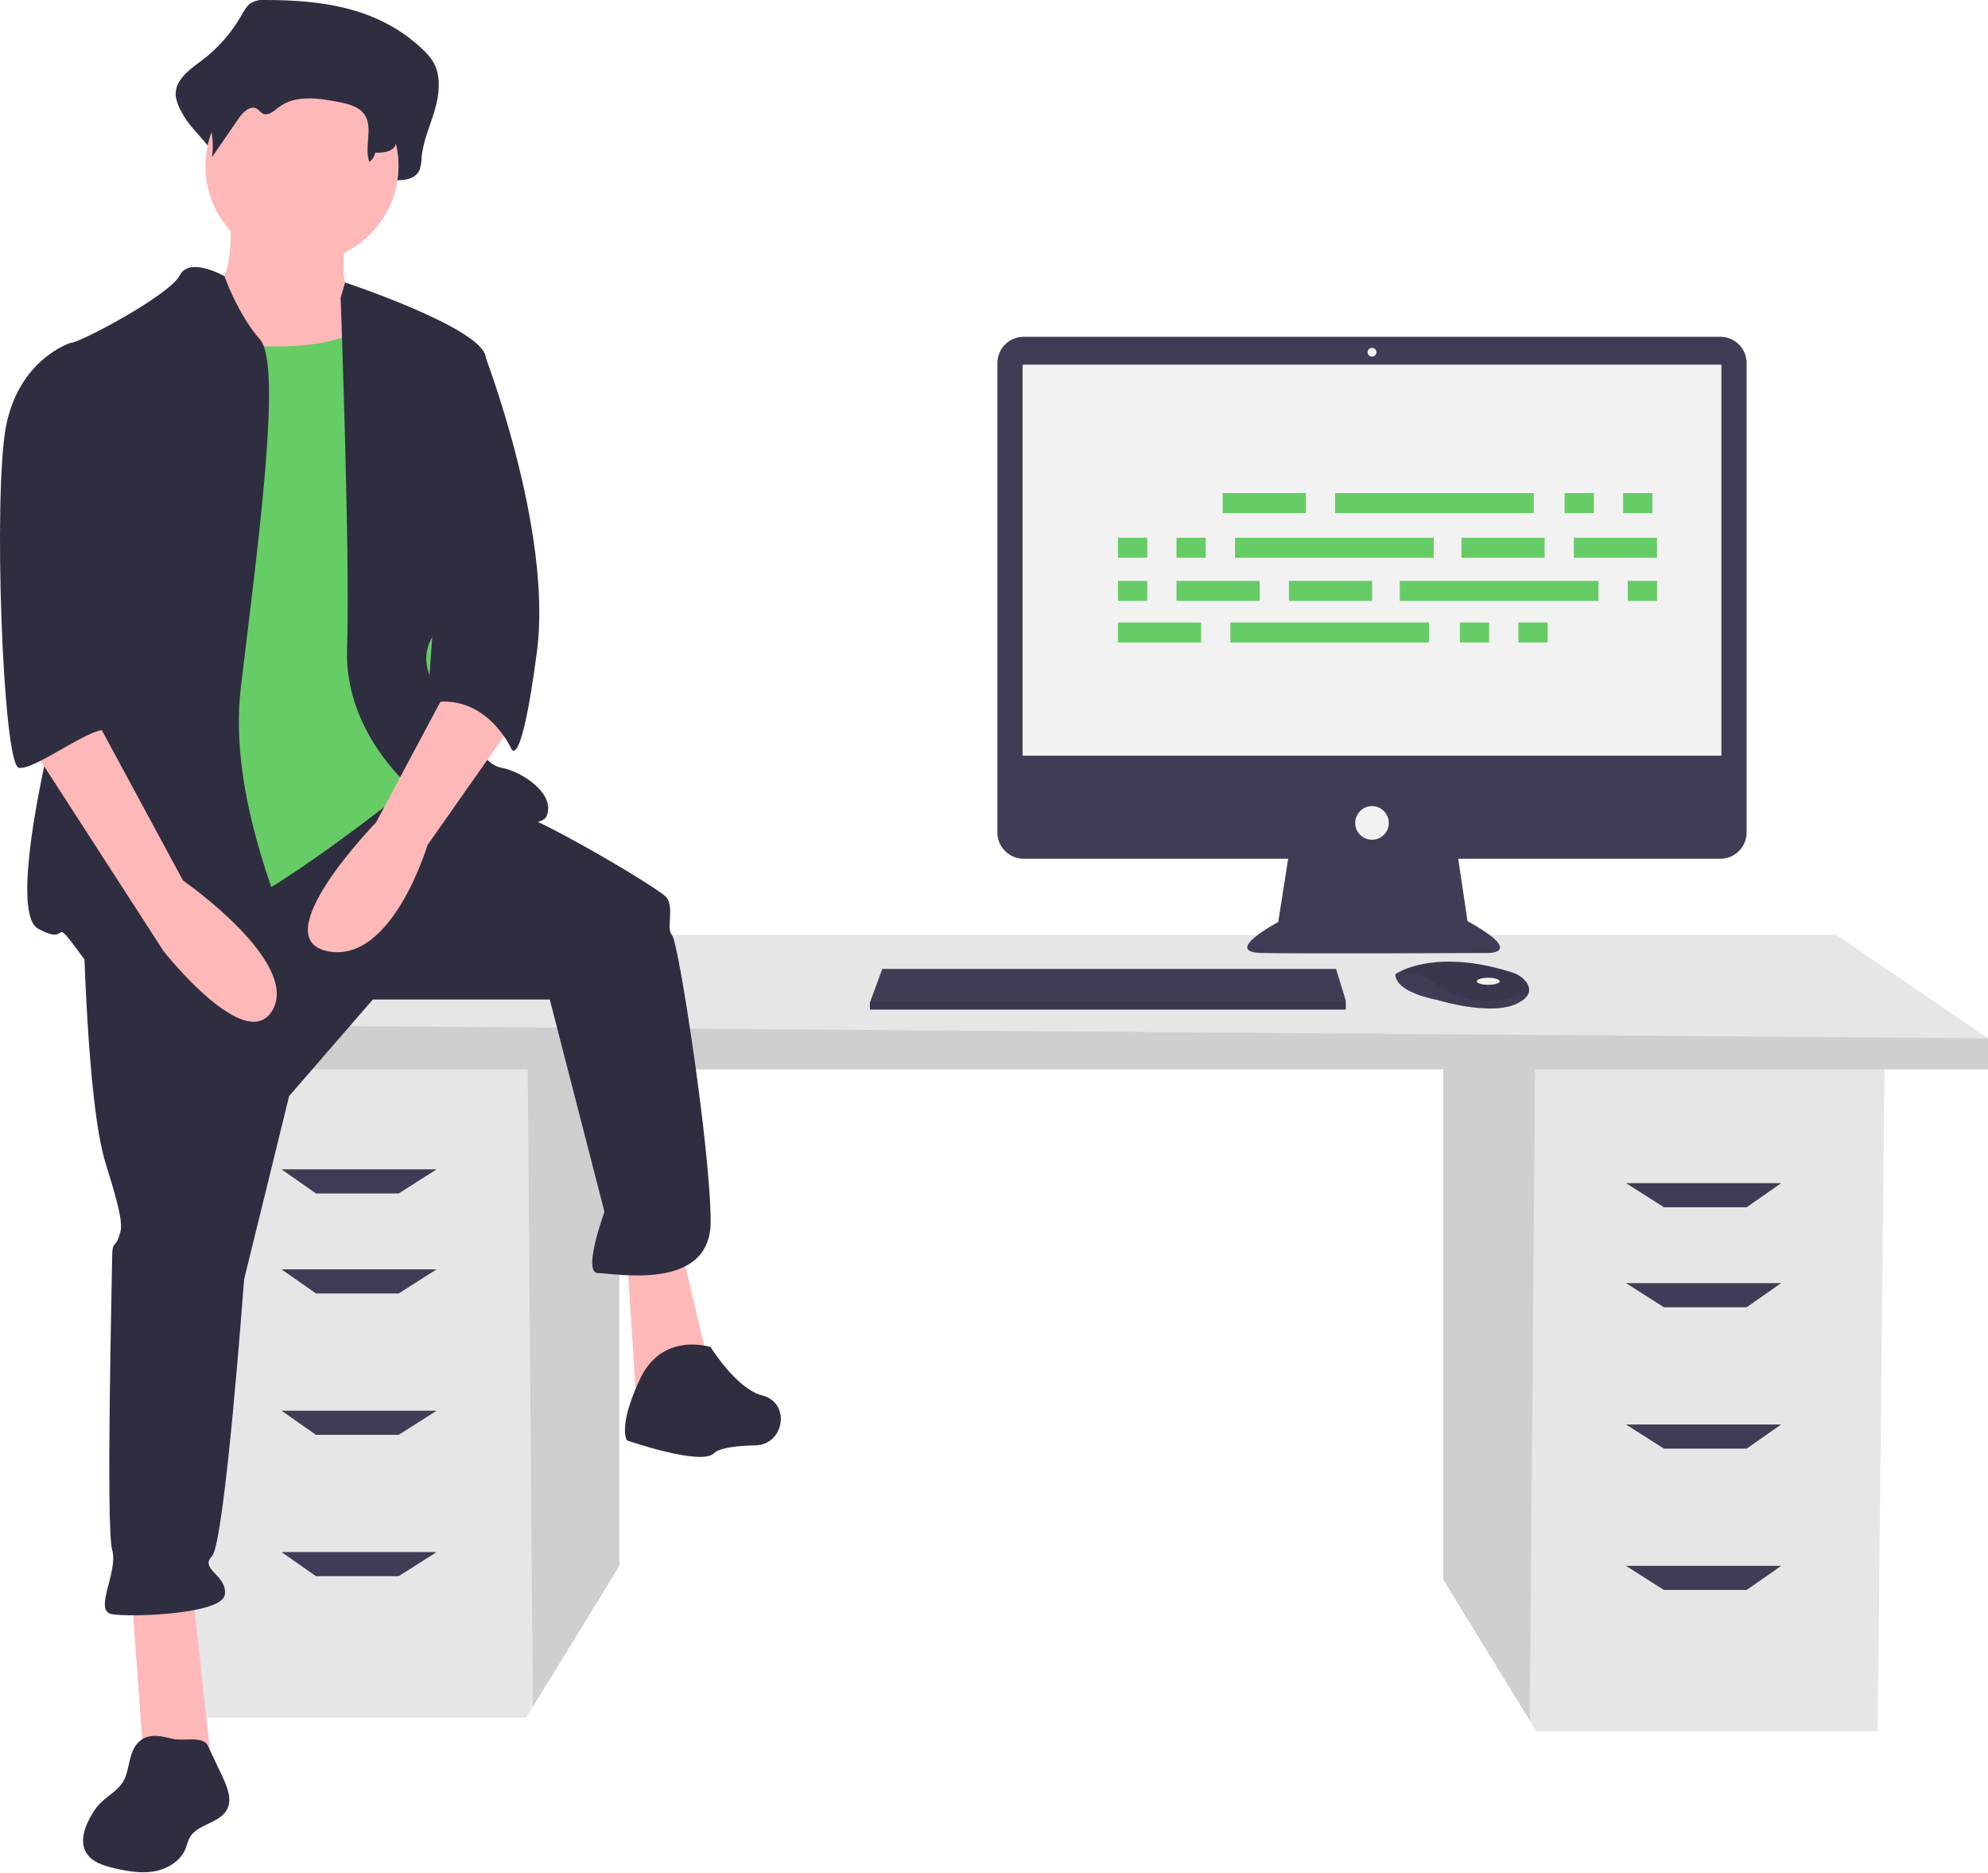
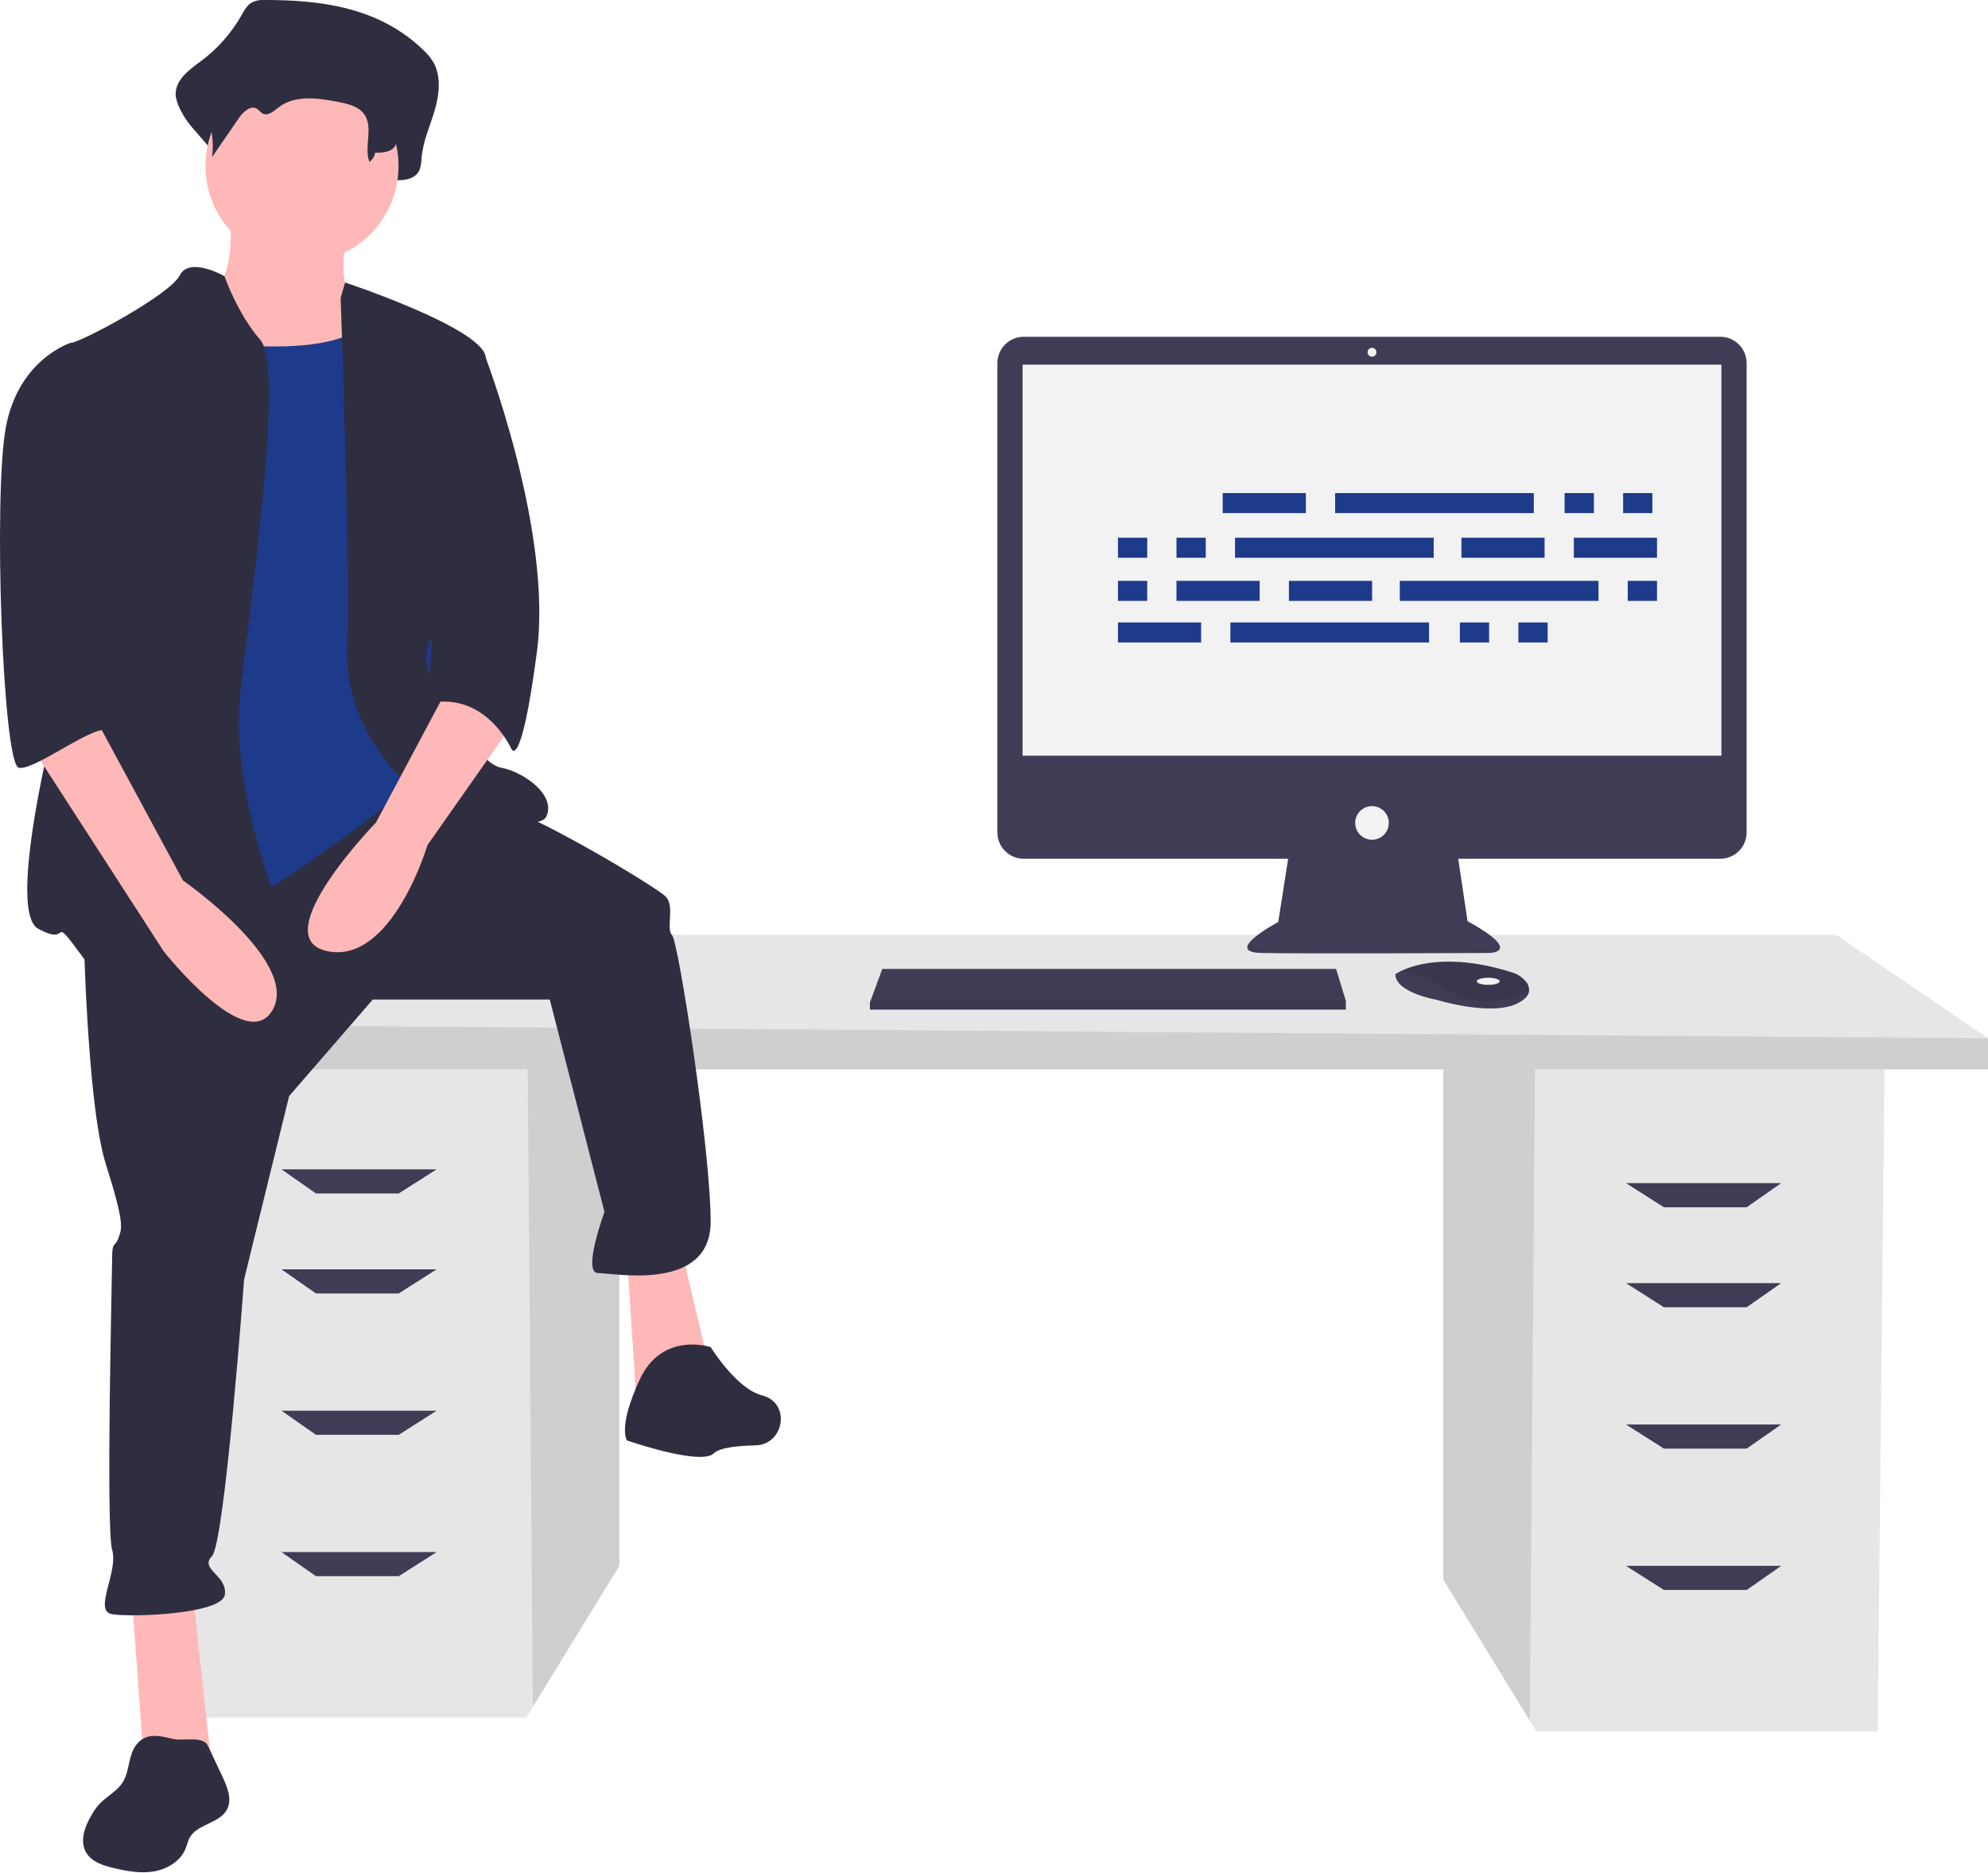
<svg xmlns="http://www.w3.org/2000/svg" id="b52d7e2d-d80f-4111-b6ed-d15502ee1edd" data-name="Layer 1" width="711.188" height="669.683" viewBox="0 0 711.188 669.683">
  <polygon points="516.326 380.018 516.326 565.013 547.27 615.443 549.625 619.279 671.722 619.279 674.189 380.018 516.326 380.018" fill="#e6e6e6" />
  <polygon points="516.326 380.018 516.326 565.013 547.27 615.443 549.169 380.018 516.326 380.018" opacity="0.1" />
  <polygon points="221.566 375.084 221.566 560.08 190.622 610.51 188.267 614.345 66.17 614.345 63.703 375.084 221.566 375.084" fill="#e6e6e6" />
  <polygon points="221.566 375.084 221.566 560.08 190.622 610.51 188.723 375.084 221.566 375.084" opacity="0.1" />
  <polygon points="711.188 371.385 711.188 382.484 47.67 382.484 47.67 366.451 109.335 334.385 656.923 334.385 711.188 371.385" fill="#e6e6e6" />
  <polygon points="711.188 371.385 711.188 382.484 47.67 382.484 47.67 366.451 711.188 371.385" opacity="0.1" />
  <polygon points="142.635 426.883 113.035 426.883 100.702 418.25 156.201 418.25 142.635 426.883" fill="#3f3d56" />
  <polygon points="142.635 462.649 113.035 462.649 100.702 454.016 156.201 454.016 142.635 462.649" fill="#3f3d56" />
  <polygon points="142.635 513.215 113.035 513.215 100.702 504.581 156.201 504.581 142.635 513.215" fill="#3f3d56" />
  <polygon points="142.635 563.78 113.035 563.78 100.702 555.147 156.201 555.147 142.635 563.78" fill="#3f3d56" />
  <polygon points="595.257 431.816 624.857 431.816 637.19 423.183 581.691 423.183 595.257 431.816" fill="#3f3d56" />
  <polygon points="595.257 467.582 624.857 467.582 637.19 458.949 581.691 458.949 595.257 467.582" fill="#3f3d56" />
  <polygon points="595.257 518.148 624.857 518.148 637.19 509.515 581.691 509.515 595.257 518.148" fill="#3f3d56" />
  <polygon points="595.257 568.713 624.857 568.713 637.19 560.08 581.691 560.08 595.257 568.713" fill="#3f3d56" />
  <path d="M859.82,235.615H610.634a9.423,9.423,0,0,0-9.424,9.424V412.897a9.423,9.423,0,0,0,9.424,9.424h94.593l-3.544,22.626s-20.253,10.759-6.013,11.076,81.328,0,81.328,0,12.974,0-7.595-11.392l-3.334-22.31h93.75a9.423,9.423,0,0,0,9.424-9.424V245.039A9.423,9.423,0,0,0,859.82,235.615Z" transform="translate(-244.406 -115.1587)" fill="#3f3d56" />
  <rect x="365.823" y="130.424" width="249.996" height="139.871" fill="#f2f2f2" />
  <circle cx="490.821" cy="125.994" r="1.582" fill="#f2f2f2" />
  <circle cx="490.821" cy="294.346" r="6.013" fill="#f2f2f2" />
  <polygon points="481.452 357.952 481.452 361.117 311.202 361.117 311.202 358.585 311.436 357.952 315.632 346.56 477.971 346.56 481.452 357.952" fill="#3f3d56" />
  <path d="M791.376,470.013c-.31,1.326-1.481,2.725-4.127,4.047-9.493,4.747-28.797-1.266-28.797-1.266s-14.873-2.532-14.873-9.177a11.866,11.866,0,0,1,1.304-.775c3.991-2.112,17.225-7.322,40.691.221a9.786,9.786,0,0,1,4.46,2.923A4.667,4.667,0,0,1,791.376,470.013Z" transform="translate(-244.406 -115.1587)" fill="#3f3d56" />
  <path d="M791.376,470.013c-11.62,4.452-21.977,4.785-32.607-2.598a23.343,23.343,0,0,0-13.886-4.573c3.991-2.112,17.225-7.322,40.691.221a9.786,9.786,0,0,1,4.46,2.923A4.667,4.667,0,0,1,791.376,470.013Z" transform="translate(-244.406 -115.1587)" opacity="0.1" />
  <ellipse cx="532.4" cy="350.99" rx="4.114" ry="1.266" fill="#f2f2f2" />
  <polygon points="481.452 357.952 481.452 361.117 311.202 361.117 311.202 358.585 311.436 357.952 481.452 357.952" opacity="0.1" />
  <path d="M339.068,115.159a8.554,8.554,0,0,0-4.961,1.108c-1.476,1.011-2.406,2.782-3.356,4.429a52.986,52.986,0,0,1-14.434,16.305c-4.289,3.142-9.742,7.06-9.008,12.853a17.372,17.372,0,0,0,2.091,5.426c3.957,7.987,14.754,14.159,13.692,23.273,3.931-6.581-1.327-9.835,2.604-16.416,1.872-3.134,5.124-6.672,7.951-4.704.946.659,1.568,1.841,2.553,2.419,2.351,1.38,4.853-1.258,6.934-3.126,7.177-6.443,17.383-4.755,26.314-2.747,4.216.948,8.847,2.191,11.34,6.221,3.277,5.298-3.113,11.02-4.728,17.01a3.264,3.264,0,0,0,3.503,4.062c2.68-.264,5.854-.481,6.013-1.657,3.372.12,7.503-.262,8.947-3.772a14.762,14.762,0,0,0,.693-4.293c.53-5.897,3.033-11.277,4.691-16.89s2.379-12.191-.419-17.167a19.864,19.864,0,0,0-3.666-4.456C379.94,117.67,359.063,115.136,339.068,115.159Z" transform="translate(-244.406 -115.1587)" fill="#2f2e41" />
  <path d="M326.544,190.064s3.453,28.778-9.209,31.081,11.511,41.441,11.511,41.441l57.557,6.907-13.814-46.045s-9.209-3.453-3.453-26.476S326.544,190.064,326.544,190.064Z" transform="translate(-244.406 -115.1587)" fill="#ffb8b8" />
  <polygon points="47.028 569.318 51.633 632.631 75.806 632.631 68.9 569.318 47.028 569.318" fill="#ffb8b8" />
  <polygon points="224.303 449.6 227.756 502.552 254.233 491.041 243.872 447.298 224.303 449.6" fill="#ffb8b8" />
  <path d="M274.167,442.738s1.151,66.766,8.058,88.637,5.756,23.023,4.605,26.476-2.302,1.151-2.302,6.907-2.302,96.695,0,104.753-6.907,21.872,0,23.023,39.139,0,40.29-6.907-9.209-9.209-4.605-13.814,11.511-98.998,11.511-98.998l16.116-65.615,29.93-34.534H441.082l19.569,75.975s-8.058,21.872-2.302,21.872,40.29,6.907,40.29-18.418S487.127,451.947,484.825,449.645s1.151-10.36-2.302-13.814-43.743-27.627-58.708-32.232S387.857,393.515,387.857,393.515Z" transform="translate(-244.406 -115.1587)" fill="#2f2e41" />
  <path d="M498.639,596.991s-17.267-5.756-25.325,11.511-4.605,21.872-4.605,21.872,26.476,9.209,31.081,4.605c2.003-2.003,8.365-2.699,14.913-2.846,9.973-.224,12.626-14.333,3.207-17.619q-.421-.147-.853-.255C507.848,611.955,498.639,596.991,498.639,596.991Z" transform="translate(-244.406 -115.1587)" fill="#2f2e41" />
  <circle cx="108.038" cy="59.365" r="34.534" fill="#ffb8b8" />
-   <path d="M307.55,235.534s56.406,11.511,70.219-6.907,19.569,51.801,19.569,51.801l6.907,73.673-10.36,40.29s-54.103,43.743-71.37,47.197-43.743,5.756-43.743,5.756,8.058-127.776,8.058-130.078S307.55,235.534,307.55,235.534Z" transform="translate(-244.406 -115.1587)" fill="#66cc66" />
+   <path d="M307.55,235.534s56.406,11.511,70.219-6.907,19.569,51.801,19.569,51.801l6.907,73.673-10.36,40.29s-54.103,43.743-71.37,47.197-43.743,5.756-43.743,5.756,8.058-127.776,8.058-130.078S307.55,235.534,307.55,235.534Z" transform="translate(-244.406 -115.1587)" fill="#1e3a8a" />
  <path d="M324.704,213.945s-12.55-7.189-16.003-.282S273.016,237.836,269.562,237.836s6.907,95.544,2.302,107.056S245.389,440.436,258.051,447.343s3.453-6.907,16.116,10.36,74.824,17.267,78.277,10.36-27.627-58.708-21.872-107.056,14.965-115.114,6.907-124.323S324.704,213.945,324.704,213.945Z" transform="translate(-244.406 -115.1587)" fill="#2f2e41" />
  <path d="M366.258,221.72l1.603-5.518s47.895,15.878,50.198,26.238,1.151,82.882-6.907,88.637-19.569,14.965-11.511,28.778,17.267,28.778,24.174,29.93,19.569,9.209,16.116,17.267-44.894-6.907-44.894-6.907-27.627-20.72-26.476-52.952S366.258,221.72,366.258,221.72Z" transform="translate(-244.406 -115.1587)" fill="#2f2e41" />
  <path d="M406.548,357.554l-27.627,51.801s-40.29,41.441-17.267,46.045,35.685-37.987,35.685-37.987l29.93-42.592Z" transform="translate(-244.406 -115.1587)" fill="#ffb8b8" />
  <path d="M340.75,124.195a7.838,7.838,0,0,0-4.039.783,9.413,9.413,0,0,0-2.732,3.131,39.773,39.773,0,0,1-11.75,11.524c-3.491,2.221-7.93,4.99-7.333,9.084a11.359,11.359,0,0,0,1.702,3.835,30.163,30.163,0,0,1,3.665,18.801l9.6-13.954c1.524-2.215,4.171-4.715,6.472-3.324.77.466,1.276,1.301,2.078,1.71,1.914.975,3.95-.889,5.644-2.21,5.842-4.554,14.15-3.361,21.421-1.942,3.432.67,7.202,1.549,9.231,4.397,3.372,4.733-.149,11.572,1.819,17.04a5.023,5.023,0,0,0,2.079-3.317c2.745.085,6.107-.185,7.283-2.666a9.188,9.188,0,0,0,.564-3.034c.432-4.168,2.469-7.971,3.819-11.938s1.937-8.616-.341-12.133a14.681,14.681,0,0,0-2.984-3.149C374.022,125.97,357.027,124.178,340.75,124.195Z" transform="translate(-244.406 -115.1587)" fill="#2f2e41" />
  <path d="M406.548,237.836l10.725,2.847s24.96,63.919,19.204,107.662-9.209,34.534-9.209,34.534-9.209-20.72-29.93-16.116Z" transform="translate(-244.406 -115.1587)" fill="#2f2e41" />
  <path d="M293.029,739.422c-2.776,3.772-2.219,9.165-4.678,13.151-2.131,3.455-6.148,5.267-8.814,8.329a22.326,22.326,0,0,0-2.266,3.26c-2.473,4.143-4.483,9.452-2.048,13.616,1.959,3.35,6.078,4.66,9.855,5.552,4.774,1.128,9.734,2.031,14.564,1.169s9.549-3.819,11.271-8.412a32.5,32.5,0,0,1,1.205-3.401c2.617-5.153,10.827-5.209,13.506-10.33,1.875-3.584.151-7.916-1.571-11.576l-5.261-11.177c-1.746-3.709-8.824-1.576-12.513-2.465C301.465,735.978,296.491,734.701,293.029,739.422Z" transform="translate(-244.406 -115.1587)" fill="#2f2e41" />
  <path d="M254.598,380.577l48.348,74.824s29.93,37.987,39.139,20.72-32.232-46.045-32.232-46.045L278.772,372.519Z" transform="translate(-244.406 -115.1587)" fill="#ffb8b8" />
  <path d="M278.772,240.138,269.562,237.836s-18.418,5.756-23.023,29.93-1.151,120.869,4.605,122.02,28.427-16.837,32.056-13.023-7.882-15.756-4.429-26.116S278.772,240.138,278.772,240.138Z" transform="translate(-244.406 -115.1587)" fill="#2f2e41" />
  <g id="f3c2397c-d780-4cc6-97d8-1503d8277a2c" data-name="Group 13">
-     <rect id="ad41612f-86f7-46b2-a964-3a5da7bcf3cf" data-name="Rectangle 55" x="437.407" y="176.363" width="29.752" height="7.163" fill="#66cc66" />
-     <rect id="b9a0b375-cc2a-4c59-8850-661af54e4f62" data-name="Rectangle 56" x="559.722" y="176.363" width="10.468" height="7.163" fill="#66cc66" />
-     <rect id="e174c2ab-9bc5-41ec-b37c-b06fbf8a9878" data-name="Rectangle 57" x="580.659" y="176.363" width="10.468" height="7.163" fill="#66cc66" />
-     <rect id="ba2479ac-4c7d-43b4-a028-73b1e20e4002" data-name="Rectangle 58" x="477.628" y="176.363" width="71.075" height="7.163" fill="#66cc66" />
-     <rect id="ac60ef86-00f2-480b-8171-28b6fdfc1958" data-name="Rectangle 59" x="399.941" y="222.644" width="29.752" height="7.163" fill="#66cc66" />
-     <rect id="b3d8298d-cd65-487a-8b19-4cee946356e7" data-name="Rectangle 60" x="522.256" y="222.644" width="10.468" height="7.163" fill="#66cc66" />
-     <rect id="ed27f15f-f0c4-4569-8330-a6688f8e356c" data-name="Rectangle 61" x="543.193" y="222.644" width="10.468" height="7.163" fill="#66cc66" />
-     <rect id="f685c005-adaf-4d60-acda-005b037d82a6" data-name="Rectangle 62" x="440.162" y="222.644" width="71.075" height="7.163" fill="#66cc66" />
-     <rect id="eca7c7fc-83f8-48ca-a588-6606db47af3f" data-name="Rectangle 63" x="522.807" y="192.341" width="29.752" height="7.163" fill="#66cc66" />
-     <rect id="a71b5b2f-f8b9-481d-a301-5e3357e5fe42" data-name="Rectangle 64" x="563.028" y="192.341" width="29.752" height="7.163" fill="#66cc66" />
-     <rect id="abb3a25a-f854-41fc-8391-e6ad9fbe2417" data-name="Rectangle 66" x="399.941" y="192.341" width="10.468" height="7.163" fill="#66cc66" />
-     <rect id="add2b425-b775-4eb5-9c25-8c4c14f957c9" data-name="Rectangle 67" x="420.878" y="192.341" width="10.468" height="7.163" fill="#66cc66" />
-     <rect id="b7159612-3b84-4b0b-a885-612eaab04c06" data-name="Rectangle 68" x="441.815" y="192.341" width="71.075" height="7.163" fill="#66cc66" />
-     <rect id="edfc7301-4de5-47dc-80e2-1ae2da982d6d" data-name="Rectangle 69" x="461.099" y="207.768" width="29.752" height="7.163" fill="#66cc66" />
-     <rect id="e1009f91-6275-4375-80fa-0d778e331fdc" data-name="Rectangle 70" x="420.878" y="207.768" width="29.752" height="7.163" fill="#66cc66" />
-     <rect id="a060fb9f-1f1a-4862-9a69-16dd49199e18" data-name="Rectangle 71" x="399.941" y="207.768" width="10.468" height="7.163" fill="#66cc66" />
-     <rect id="b6754d5f-104f-449c-b9a9-cf9ac82bf5fe" data-name="Rectangle 73" x="582.312" y="207.768" width="10.468" height="7.163" fill="#66cc66" />
-     <rect id="e6ed1ccd-2cfd-450f-a339-07df3a1ee6bb" data-name="Rectangle 74" x="500.768" y="207.768" width="71.075" height="7.163" fill="#66cc66" />
+     <rect id="ad41612f-86f7-46b2-a964-3a5da7bcf3cf" data-name="Rectangle 55" x="437.407" y="176.363" width="29.752" height="7.163" fill="#1e3a8a" />
+     <rect id="b9a0b375-cc2a-4c59-8850-661af54e4f62" data-name="Rectangle 56" x="559.722" y="176.363" width="10.468" height="7.163" fill="#1e3a8a" />
+     <rect id="e174c2ab-9bc5-41ec-b37c-b06fbf8a9878" data-name="Rectangle 57" x="580.659" y="176.363" width="10.468" height="7.163" fill="#1e3a8a" />
+     <rect id="ba2479ac-4c7d-43b4-a028-73b1e20e4002" data-name="Rectangle 58" x="477.628" y="176.363" width="71.075" height="7.163" fill="#1e3a8a" />
+     <rect id="ac60ef86-00f2-480b-8171-28b6fdfc1958" data-name="Rectangle 59" x="399.941" y="222.644" width="29.752" height="7.163" fill="#1e3a8a" />
+     <rect id="b3d8298d-cd65-487a-8b19-4cee946356e7" data-name="Rectangle 60" x="522.256" y="222.644" width="10.468" height="7.163" fill="#1e3a8a" />
+     <rect id="ed27f15f-f0c4-4569-8330-a6688f8e356c" data-name="Rectangle 61" x="543.193" y="222.644" width="10.468" height="7.163" fill="#1e3a8a" />
+     <rect id="f685c005-adaf-4d60-acda-005b037d82a6" data-name="Rectangle 62" x="440.162" y="222.644" width="71.075" height="7.163" fill="#1e3a8a" />
+     <rect id="eca7c7fc-83f8-48ca-a588-6606db47af3f" data-name="Rectangle 63" x="522.807" y="192.341" width="29.752" height="7.163" fill="#1e3a8a" />
+     <rect id="a71b5b2f-f8b9-481d-a301-5e3357e5fe42" data-name="Rectangle 64" x="563.028" y="192.341" width="29.752" height="7.163" fill="#1e3a8a" />
+     <rect id="abb3a25a-f854-41fc-8391-e6ad9fbe2417" data-name="Rectangle 66" x="399.941" y="192.341" width="10.468" height="7.163" fill="#1e3a8a" />
+     <rect id="add2b425-b775-4eb5-9c25-8c4c14f957c9" data-name="Rectangle 67" x="420.878" y="192.341" width="10.468" height="7.163" fill="#1e3a8a" />
+     <rect id="b7159612-3b84-4b0b-a885-612eaab04c06" data-name="Rectangle 68" x="441.815" y="192.341" width="71.075" height="7.163" fill="#1e3a8a" />
+     <rect id="edfc7301-4de5-47dc-80e2-1ae2da982d6d" data-name="Rectangle 69" x="461.099" y="207.768" width="29.752" height="7.163" fill="#1e3a8a" />
+     <rect id="e1009f91-6275-4375-80fa-0d778e331fdc" data-name="Rectangle 70" x="420.878" y="207.768" width="29.752" height="7.163" fill="#1e3a8a" />
+     <rect id="a060fb9f-1f1a-4862-9a69-16dd49199e18" data-name="Rectangle 71" x="399.941" y="207.768" width="10.468" height="7.163" fill="#1e3a8a" />
+     <rect id="b6754d5f-104f-449c-b9a9-cf9ac82bf5fe" data-name="Rectangle 73" x="582.312" y="207.768" width="10.468" height="7.163" fill="#1e3a8a" />
+     <rect id="e6ed1ccd-2cfd-450f-a339-07df3a1ee6bb" data-name="Rectangle 74" x="500.768" y="207.768" width="71.075" height="7.163" fill="#1e3a8a" />
  </g>
</svg>
